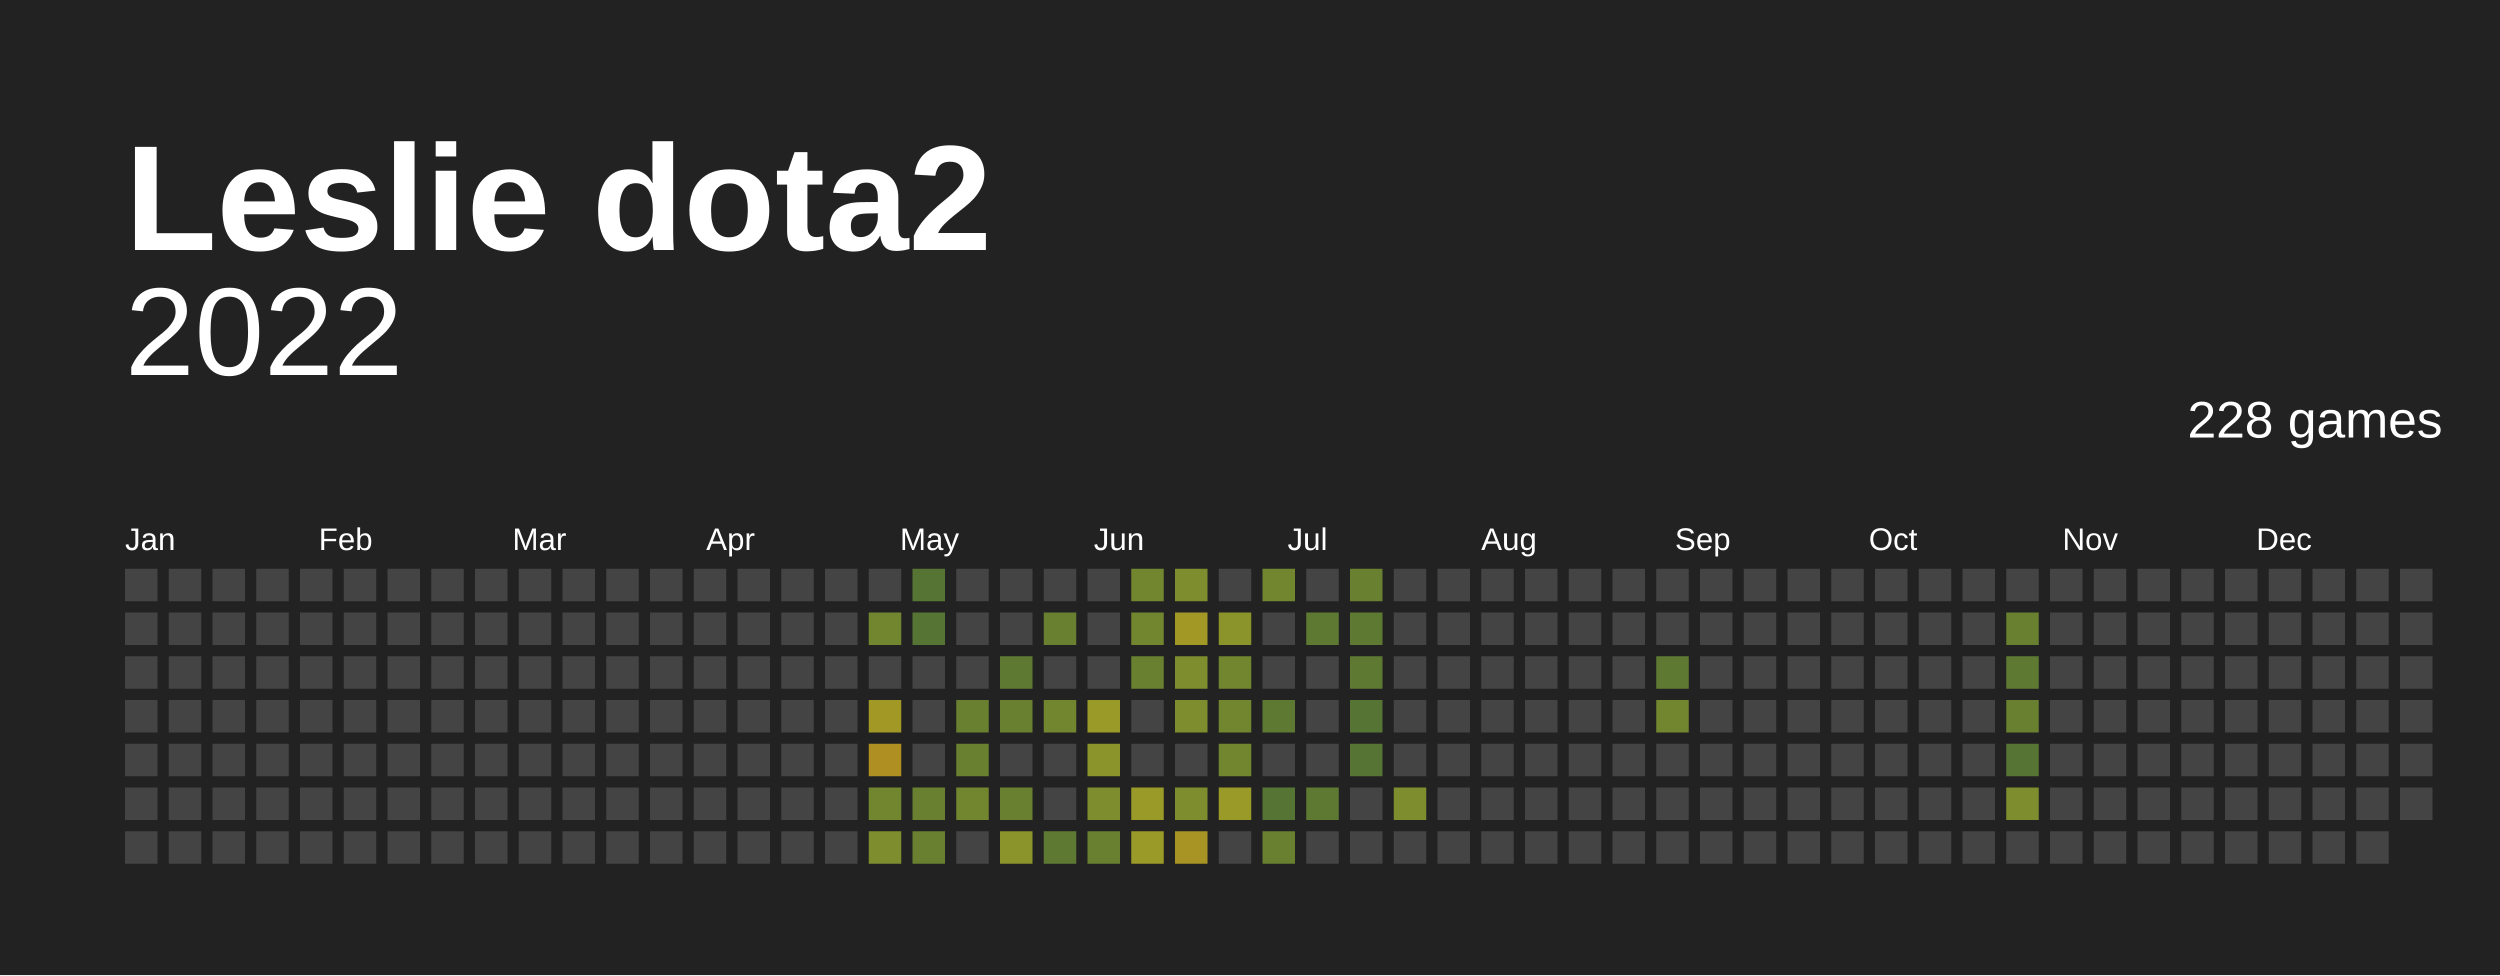
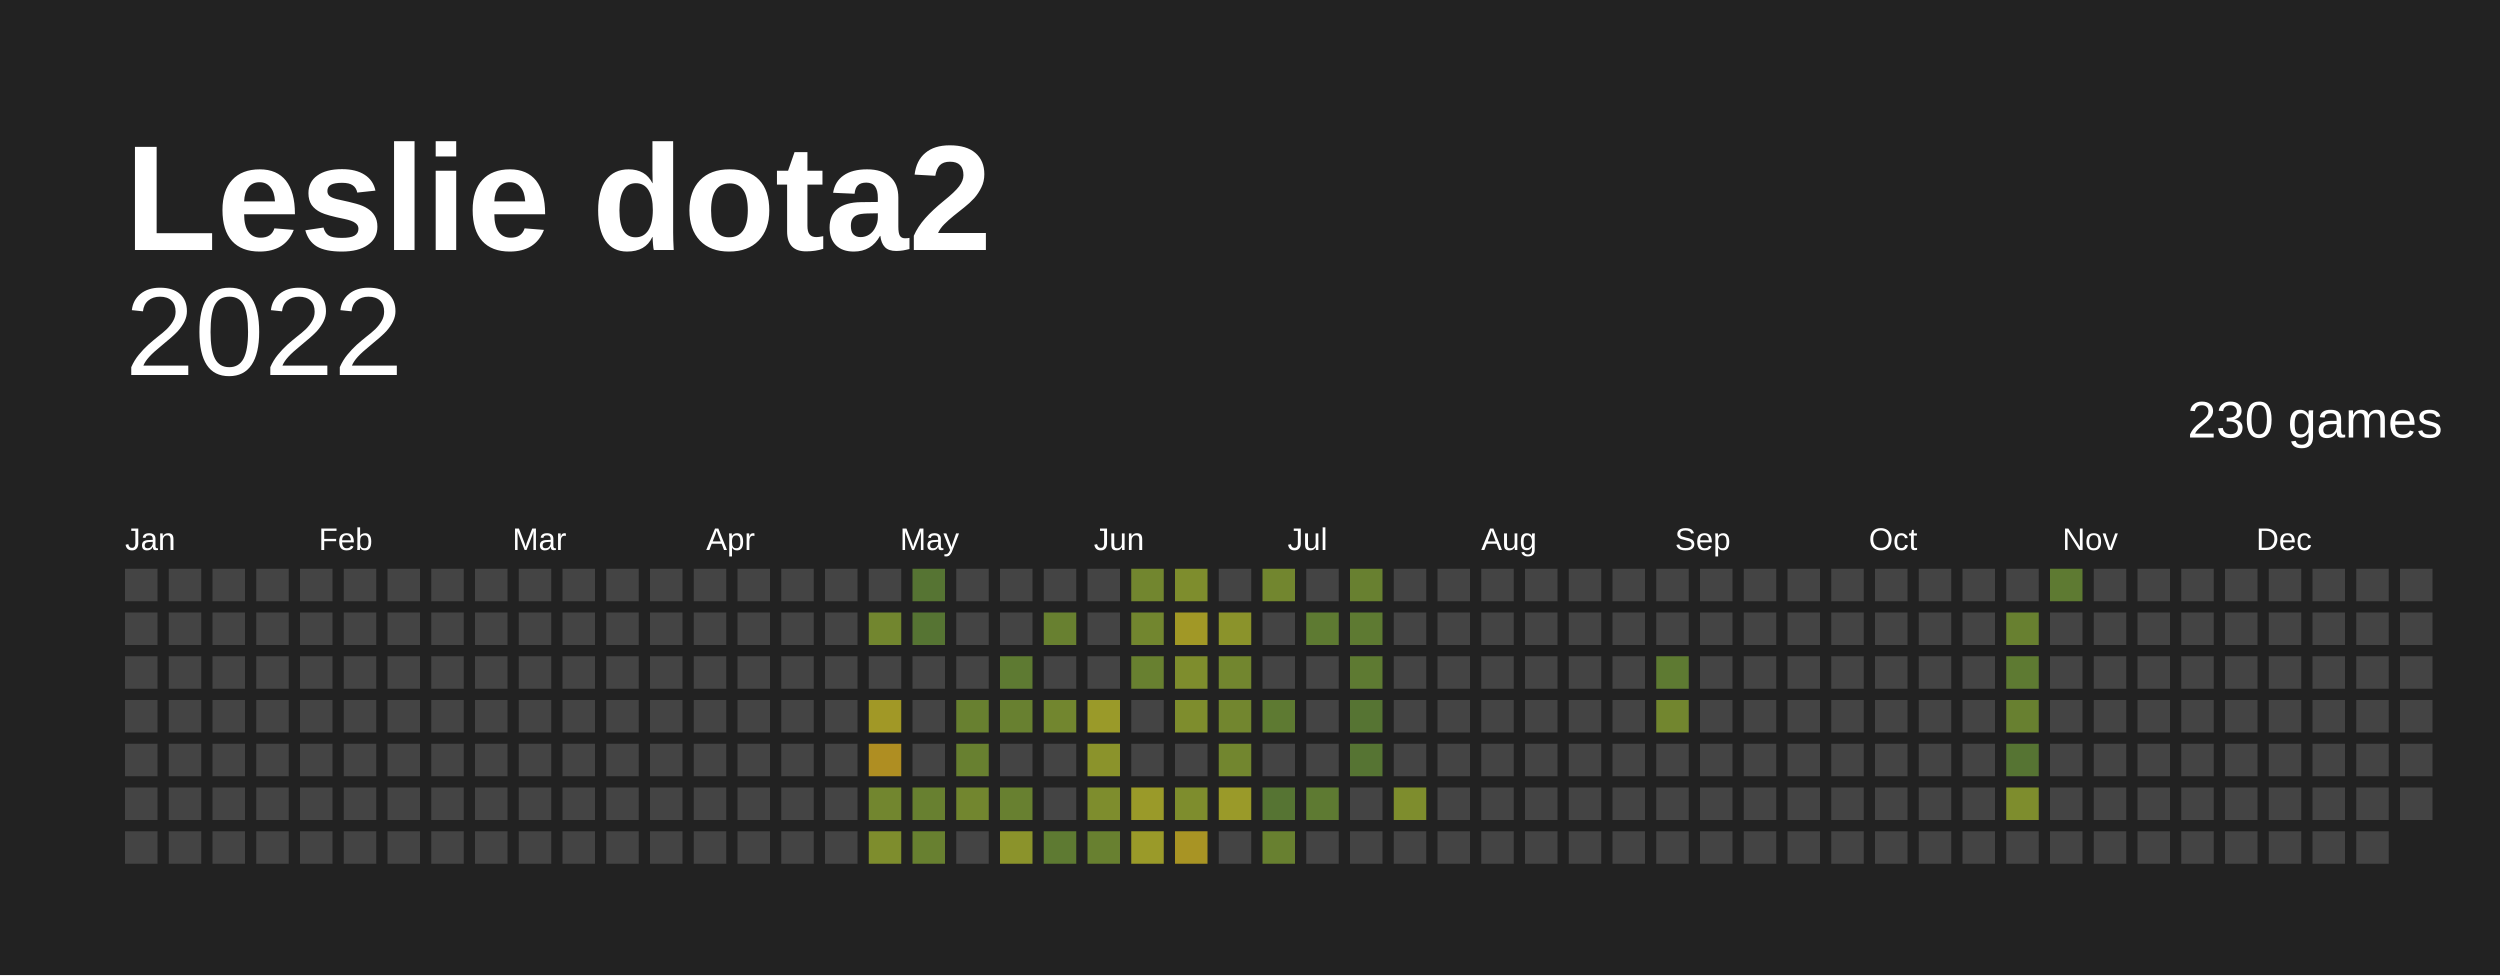
<svg xmlns="http://www.w3.org/2000/svg" baseProfile="full" height="78mm" version="1.1" viewBox="0,0,200,78" width="200mm">
  <defs />
  <rect fill="#222222" height="78" width="200" x="0" y="0" />
  <text fill="#FFFFFF" style="font-size:12px; font-family:Arial; font-weight:bold;" x="10" y="20">Leslie dota2</text>
  <text alignment-baseline="hanging" fill="#FFFFFF" style="font-size:10.0px; font-family:Arial;" x="10" y="30">2022</text>
-   <text alignment-baseline="hanging" fill="#FFFFFF" style="font-size:4.125px; font-family:Arial;" x="175" y="35">228 games</text>
+   <text alignment-baseline="hanging" fill="#FFFFFF" style="font-size:4.125px; font-family:Arial;" x="175" y="35">230 games</text>
  <text fill="#FFFFFF" style="font-size:2.5px; font-family:Arial" x="10.0" y="44">Jan</text>
  <text fill="#FFFFFF" style="font-size:2.5px; font-family:Arial" x="25.5" y="44">Feb</text>
  <text fill="#FFFFFF" style="font-size:2.5px; font-family:Arial" x="41.0" y="44">Mar</text>
  <text fill="#FFFFFF" style="font-size:2.5px; font-family:Arial" x="56.5" y="44">Apr</text>
  <text fill="#FFFFFF" style="font-size:2.5px; font-family:Arial" x="72.0" y="44">May</text>
  <text fill="#FFFFFF" style="font-size:2.5px; font-family:Arial" x="87.5" y="44">Jun</text>
  <text fill="#FFFFFF" style="font-size:2.5px; font-family:Arial" x="103.0" y="44">Jul</text>
  <text fill="#FFFFFF" style="font-size:2.5px; font-family:Arial" x="118.5" y="44">Aug</text>
  <text fill="#FFFFFF" style="font-size:2.5px; font-family:Arial" x="134.0" y="44">Sep</text>
  <text fill="#FFFFFF" style="font-size:2.5px; font-family:Arial" x="149.5" y="44">Oct</text>
  <text fill="#FFFFFF" style="font-size:2.5px; font-family:Arial" x="165.0" y="44">Nov</text>
  <text fill="#FFFFFF" style="font-size:2.5px; font-family:Arial" x="180.5" y="44">Dec</text>
  <rect fill="#444444" height="2.6" width="2.6" x="10.0" y="45.5" />
  <rect fill="#444444" height="2.6" width="2.6" x="10.0" y="49.0" />
  <rect fill="#444444" height="2.6" width="2.6" x="10.0" y="52.5" />
  <rect fill="#444444" height="2.6" width="2.6" x="10.0" y="56.0" />
  <rect fill="#444444" height="2.6" width="2.6" x="10.0" y="59.5" />
  <rect fill="#444444" height="2.6" width="2.6" x="10.0" y="63.0" />
  <rect fill="#444444" height="2.6" width="2.6" x="10.0" y="66.5" />
  <rect fill="#444444" height="2.6" width="2.6" x="13.5" y="45.5" />
  <rect fill="#444444" height="2.6" width="2.6" x="13.5" y="49.0" />
  <rect fill="#444444" height="2.6" width="2.6" x="13.5" y="52.5" />
  <rect fill="#444444" height="2.6" width="2.6" x="13.5" y="56.0" />
  <rect fill="#444444" height="2.6" width="2.6" x="13.5" y="59.5" />
  <rect fill="#444444" height="2.6" width="2.6" x="13.5" y="63.0" />
  <rect fill="#444444" height="2.6" width="2.6" x="13.5" y="66.5" />
  <rect fill="#444444" height="2.6" width="2.6" x="17.0" y="45.5" />
  <rect fill="#444444" height="2.6" width="2.6" x="17.0" y="49.0" />
  <rect fill="#444444" height="2.6" width="2.6" x="17.0" y="52.5" />
  <rect fill="#444444" height="2.6" width="2.6" x="17.0" y="56.0" />
  <rect fill="#444444" height="2.6" width="2.6" x="17.0" y="59.5" />
  <rect fill="#444444" height="2.6" width="2.6" x="17.0" y="63.0" />
  <rect fill="#444444" height="2.6" width="2.6" x="17.0" y="66.5" />
  <rect fill="#444444" height="2.6" width="2.6" x="20.5" y="45.5" />
  <rect fill="#444444" height="2.6" width="2.6" x="20.5" y="49.0" />
  <rect fill="#444444" height="2.6" width="2.6" x="20.5" y="52.5" />
  <rect fill="#444444" height="2.6" width="2.6" x="20.5" y="56.0" />
  <rect fill="#444444" height="2.6" width="2.6" x="20.5" y="59.5" />
  <rect fill="#444444" height="2.6" width="2.6" x="20.5" y="63.0" />
  <rect fill="#444444" height="2.6" width="2.6" x="20.5" y="66.5" />
  <rect fill="#444444" height="2.6" width="2.6" x="24.0" y="45.5" />
  <rect fill="#444444" height="2.6" width="2.6" x="24.0" y="49.0" />
  <rect fill="#444444" height="2.6" width="2.6" x="24.0" y="52.5" />
  <rect fill="#444444" height="2.6" width="2.6" x="24.0" y="56.0" />
  <rect fill="#444444" height="2.6" width="2.6" x="24.0" y="59.5" />
  <rect fill="#444444" height="2.6" width="2.6" x="24.0" y="63.0" />
  <rect fill="#444444" height="2.6" width="2.6" x="24.0" y="66.5" />
  <rect fill="#444444" height="2.6" width="2.6" x="27.5" y="45.5" />
  <rect fill="#444444" height="2.6" width="2.6" x="27.5" y="49.0" />
  <rect fill="#444444" height="2.6" width="2.6" x="27.5" y="52.5" />
  <rect fill="#444444" height="2.6" width="2.6" x="27.5" y="56.0" />
  <rect fill="#444444" height="2.6" width="2.6" x="27.5" y="59.5" />
  <rect fill="#444444" height="2.6" width="2.6" x="27.5" y="63.0" />
  <rect fill="#444444" height="2.6" width="2.6" x="27.5" y="66.5" />
  <rect fill="#444444" height="2.6" width="2.6" x="31.0" y="45.5" />
  <rect fill="#444444" height="2.6" width="2.6" x="31.0" y="49.0" />
  <rect fill="#444444" height="2.6" width="2.6" x="31.0" y="52.5" />
  <rect fill="#444444" height="2.6" width="2.6" x="31.0" y="56.0" />
  <rect fill="#444444" height="2.6" width="2.6" x="31.0" y="59.5" />
  <rect fill="#444444" height="2.6" width="2.6" x="31.0" y="63.0" />
  <rect fill="#444444" height="2.6" width="2.6" x="31.0" y="66.5" />
  <rect fill="#444444" height="2.6" width="2.6" x="34.5" y="45.5" />
  <rect fill="#444444" height="2.6" width="2.6" x="34.5" y="49.0" />
  <rect fill="#444444" height="2.6" width="2.6" x="34.5" y="52.5" />
  <rect fill="#444444" height="2.6" width="2.6" x="34.5" y="56.0" />
  <rect fill="#444444" height="2.6" width="2.6" x="34.5" y="59.5" />
  <rect fill="#444444" height="2.6" width="2.6" x="34.5" y="63.0" />
  <rect fill="#444444" height="2.6" width="2.6" x="34.5" y="66.5" />
  <rect fill="#444444" height="2.6" width="2.6" x="38.0" y="45.5" />
  <rect fill="#444444" height="2.6" width="2.6" x="38.0" y="49.0" />
  <rect fill="#444444" height="2.6" width="2.6" x="38.0" y="52.5" />
  <rect fill="#444444" height="2.6" width="2.6" x="38.0" y="56.0" />
  <rect fill="#444444" height="2.6" width="2.6" x="38.0" y="59.5" />
  <rect fill="#444444" height="2.6" width="2.6" x="38.0" y="63.0" />
  <rect fill="#444444" height="2.6" width="2.6" x="38.0" y="66.5" />
  <rect fill="#444444" height="2.6" width="2.6" x="41.5" y="45.5" />
  <rect fill="#444444" height="2.6" width="2.6" x="41.5" y="49.0" />
  <rect fill="#444444" height="2.6" width="2.6" x="41.5" y="52.5" />
  <rect fill="#444444" height="2.6" width="2.6" x="41.5" y="56.0" />
  <rect fill="#444444" height="2.6" width="2.6" x="41.5" y="59.5" />
  <rect fill="#444444" height="2.6" width="2.6" x="41.5" y="63.0" />
  <rect fill="#444444" height="2.6" width="2.6" x="41.5" y="66.5" />
  <rect fill="#444444" height="2.6" width="2.6" x="45.0" y="45.5" />
  <rect fill="#444444" height="2.6" width="2.6" x="45.0" y="49.0" />
  <rect fill="#444444" height="2.6" width="2.6" x="45.0" y="52.5" />
  <rect fill="#444444" height="2.6" width="2.6" x="45.0" y="56.0" />
  <rect fill="#444444" height="2.6" width="2.6" x="45.0" y="59.5" />
  <rect fill="#444444" height="2.6" width="2.6" x="45.0" y="63.0" />
  <rect fill="#444444" height="2.6" width="2.6" x="45.0" y="66.5" />
  <rect fill="#444444" height="2.6" width="2.6" x="48.5" y="45.5" />
  <rect fill="#444444" height="2.6" width="2.6" x="48.5" y="49.0" />
  <rect fill="#444444" height="2.6" width="2.6" x="48.5" y="52.5" />
  <rect fill="#444444" height="2.6" width="2.6" x="48.5" y="56.0" />
  <rect fill="#444444" height="2.6" width="2.6" x="48.5" y="59.5" />
  <rect fill="#444444" height="2.6" width="2.6" x="48.5" y="63.0" />
  <rect fill="#444444" height="2.6" width="2.6" x="48.5" y="66.5" />
  <rect fill="#444444" height="2.6" width="2.6" x="52.0" y="45.5" />
  <rect fill="#444444" height="2.6" width="2.6" x="52.0" y="49.0" />
  <rect fill="#444444" height="2.6" width="2.6" x="52.0" y="52.5" />
  <rect fill="#444444" height="2.6" width="2.6" x="52.0" y="56.0" />
  <rect fill="#444444" height="2.6" width="2.6" x="52.0" y="59.5" />
  <rect fill="#444444" height="2.6" width="2.6" x="52.0" y="63.0" />
  <rect fill="#444444" height="2.6" width="2.6" x="52.0" y="66.5" />
  <rect fill="#444444" height="2.6" width="2.6" x="55.5" y="45.5" />
  <rect fill="#444444" height="2.6" width="2.6" x="55.5" y="49.0" />
  <rect fill="#444444" height="2.6" width="2.6" x="55.5" y="52.5" />
  <rect fill="#444444" height="2.6" width="2.6" x="55.5" y="56.0" />
  <rect fill="#444444" height="2.6" width="2.6" x="55.5" y="59.5" />
  <rect fill="#444444" height="2.6" width="2.6" x="55.5" y="63.0" />
  <rect fill="#444444" height="2.6" width="2.6" x="55.5" y="66.5" />
  <rect fill="#444444" height="2.6" width="2.6" x="59.0" y="45.5" />
  <rect fill="#444444" height="2.6" width="2.6" x="59.0" y="49.0" />
  <rect fill="#444444" height="2.6" width="2.6" x="59.0" y="52.5" />
  <rect fill="#444444" height="2.6" width="2.6" x="59.0" y="56.0" />
  <rect fill="#444444" height="2.6" width="2.6" x="59.0" y="59.5" />
  <rect fill="#444444" height="2.6" width="2.6" x="59.0" y="63.0" />
  <rect fill="#444444" height="2.6" width="2.6" x="59.0" y="66.5" />
  <rect fill="#444444" height="2.6" width="2.6" x="62.5" y="45.5" />
  <rect fill="#444444" height="2.6" width="2.6" x="62.5" y="49.0" />
  <rect fill="#444444" height="2.6" width="2.6" x="62.5" y="52.5" />
  <rect fill="#444444" height="2.6" width="2.6" x="62.5" y="56.0" />
  <rect fill="#444444" height="2.6" width="2.6" x="62.5" y="59.5" />
  <rect fill="#444444" height="2.6" width="2.6" x="62.5" y="63.0" />
  <rect fill="#444444" height="2.6" width="2.6" x="62.5" y="66.5" />
  <rect fill="#444444" height="2.6" width="2.6" x="66.0" y="45.5" />
  <rect fill="#444444" height="2.6" width="2.6" x="66.0" y="49.0" />
  <rect fill="#444444" height="2.6" width="2.6" x="66.0" y="52.5" />
  <rect fill="#444444" height="2.6" width="2.6" x="66.0" y="56.0" />
  <rect fill="#444444" height="2.6" width="2.6" x="66.0" y="59.5" />
  <rect fill="#444444" height="2.6" width="2.6" x="66.0" y="63.0" />
  <rect fill="#444444" height="2.6" width="2.6" x="66.0" y="66.5" />
  <rect fill="#444444" height="2.6" width="2.6" x="69.5" y="45.5" />
  <rect fill="#72862f" height="2.6" width="2.6" x="69.5" y="49.0" />
  <rect fill="#444444" height="2.6" width="2.6" x="69.5" y="52.5" />
  <rect fill="#a19826" height="2.6" width="2.6" x="69.5" y="56.0" />
  <rect fill="#af8e22" height="2.6" width="2.6" x="69.5" y="59.5" />
  <rect fill="#72862f" height="2.6" width="2.6" x="69.5" y="63.0" />
  <rect fill="#7e8d2d" height="2.6" width="2.6" x="69.5" y="66.5" />
  <rect fill="#567433" height="2.6" width="2.6" x="73.0" y="45.5" />
  <rect fill="#567433" height="2.6" width="2.6" x="73.0" y="49.0" />
  <rect fill="#444444" height="2.6" width="2.6" x="73.0" y="52.5" />
  <rect fill="#444444" height="2.6" width="2.6" x="73.0" y="56.0" />
  <rect fill="#444444" height="2.6" width="2.6" x="73.0" y="59.5" />
  <rect fill="#688030" height="2.6" width="2.6" x="73.0" y="63.0" />
  <rect fill="#688030" height="2.6" width="2.6" x="73.0" y="66.5" />
  <rect fill="#444444" height="2.6" width="2.6" x="76.5" y="45.5" />
  <rect fill="#444444" height="2.6" width="2.6" x="76.5" y="49.0" />
  <rect fill="#444444" height="2.6" width="2.6" x="76.5" y="52.5" />
  <rect fill="#688030" height="2.6" width="2.6" x="76.5" y="56.0" />
  <rect fill="#688030" height="2.6" width="2.6" x="76.5" y="59.5" />
  <rect fill="#72862f" height="2.6" width="2.6" x="76.5" y="63.0" />
  <rect fill="#444444" height="2.6" width="2.6" x="76.5" y="66.5" />
  <rect fill="#444444" height="2.6" width="2.6" x="80.0" y="45.5" />
  <rect fill="#444444" height="2.6" width="2.6" x="80.0" y="49.0" />
  <rect fill="#5e7a32" height="2.6" width="2.6" x="80.0" y="52.5" />
  <rect fill="#688030" height="2.6" width="2.6" x="80.0" y="56.0" />
  <rect fill="#444444" height="2.6" width="2.6" x="80.0" y="59.5" />
  <rect fill="#688030" height="2.6" width="2.6" x="80.0" y="63.0" />
  <rect fill="#8b932b" height="2.6" width="2.6" x="80.0" y="66.5" />
  <rect fill="#444444" height="2.6" width="2.6" x="83.5" y="45.5" />
  <rect fill="#688030" height="2.6" width="2.6" x="83.5" y="49.0" />
  <rect fill="#444444" height="2.6" width="2.6" x="83.5" y="52.5" />
  <rect fill="#72862f" height="2.6" width="2.6" x="83.5" y="56.0" />
  <rect fill="#444444" height="2.6" width="2.6" x="83.5" y="59.5" />
  <rect fill="#444444" height="2.6" width="2.6" x="83.5" y="63.0" />
  <rect fill="#5e7a32" height="2.6" width="2.6" x="83.5" y="66.5" />
  <rect fill="#444444" height="2.6" width="2.6" x="87.0" y="45.5" />
  <rect fill="#444444" height="2.6" width="2.6" x="87.0" y="49.0" />
  <rect fill="#444444" height="2.6" width="2.6" x="87.0" y="52.5" />
  <rect fill="#9a9a29" height="2.6" width="2.6" x="87.0" y="56.0" />
  <rect fill="#8b932b" height="2.6" width="2.6" x="87.0" y="59.5" />
  <rect fill="#7e8d2d" height="2.6" width="2.6" x="87.0" y="63.0" />
  <rect fill="#688030" height="2.6" width="2.6" x="87.0" y="66.5" />
  <rect fill="#72862f" height="2.6" width="2.6" x="90.5" y="45.5" />
  <rect fill="#72862f" height="2.6" width="2.6" x="90.5" y="49.0" />
  <rect fill="#688030" height="2.6" width="2.6" x="90.5" y="52.5" />
  <rect fill="#444444" height="2.6" width="2.6" x="90.5" y="56.0" />
  <rect fill="#444444" height="2.6" width="2.6" x="90.5" y="59.5" />
  <rect fill="#9a9a29" height="2.6" width="2.6" x="90.5" y="63.0" />
  <rect fill="#9a9a29" height="2.6" width="2.6" x="90.5" y="66.5" />
  <rect fill="#7e8d2d" height="2.6" width="2.6" x="94.0" y="45.5" />
  <rect fill="#a19826" height="2.6" width="2.6" x="94.0" y="49.0" />
  <rect fill="#7e8d2d" height="2.6" width="2.6" x="94.0" y="52.5" />
  <rect fill="#7e8d2d" height="2.6" width="2.6" x="94.0" y="56.0" />
  <rect fill="#444444" height="2.6" width="2.6" x="94.0" y="59.5" />
  <rect fill="#7e8d2d" height="2.6" width="2.6" x="94.0" y="63.0" />
  <rect fill="#a89424" height="2.6" width="2.6" x="94.0" y="66.5" />
  <rect fill="#444444" height="2.6" width="2.6" x="97.5" y="45.5" />
  <rect fill="#8b932b" height="2.6" width="2.6" x="97.5" y="49.0" />
  <rect fill="#72862f" height="2.6" width="2.6" x="97.5" y="52.5" />
  <rect fill="#72862f" height="2.6" width="2.6" x="97.5" y="56.0" />
  <rect fill="#72862f" height="2.6" width="2.6" x="97.5" y="59.5" />
  <rect fill="#9a9a29" height="2.6" width="2.6" x="97.5" y="63.0" />
  <rect fill="#444444" height="2.6" width="2.6" x="97.5" y="66.5" />
  <rect fill="#72862f" height="2.6" width="2.6" x="101.0" y="45.5" />
  <rect fill="#444444" height="2.6" width="2.6" x="101.0" y="49.0" />
  <rect fill="#444444" height="2.6" width="2.6" x="101.0" y="52.5" />
  <rect fill="#5e7a32" height="2.6" width="2.6" x="101.0" y="56.0" />
  <rect fill="#444444" height="2.6" width="2.6" x="101.0" y="59.5" />
  <rect fill="#567433" height="2.6" width="2.6" x="101.0" y="63.0" />
  <rect fill="#688030" height="2.6" width="2.6" x="101.0" y="66.5" />
  <rect fill="#444444" height="2.6" width="2.6" x="104.5" y="45.5" />
  <rect fill="#5e7a32" height="2.6" width="2.6" x="104.5" y="49.0" />
  <rect fill="#444444" height="2.6" width="2.6" x="104.5" y="52.5" />
  <rect fill="#444444" height="2.6" width="2.6" x="104.5" y="56.0" />
  <rect fill="#444444" height="2.6" width="2.6" x="104.5" y="59.5" />
  <rect fill="#5e7a32" height="2.6" width="2.6" x="104.5" y="63.0" />
  <rect fill="#444444" height="2.6" width="2.6" x="104.5" y="66.5" />
  <rect fill="#688030" height="2.6" width="2.6" x="108.0" y="45.5" />
  <rect fill="#5e7a32" height="2.6" width="2.6" x="108.0" y="49.0" />
  <rect fill="#5e7a32" height="2.6" width="2.6" x="108.0" y="52.5" />
  <rect fill="#567433" height="2.6" width="2.6" x="108.0" y="56.0" />
  <rect fill="#567433" height="2.6" width="2.6" x="108.0" y="59.5" />
  <rect fill="#444444" height="2.6" width="2.6" x="108.0" y="63.0" />
  <rect fill="#444444" height="2.6" width="2.6" x="108.0" y="66.5" />
  <rect fill="#444444" height="2.6" width="2.6" x="111.5" y="45.5" />
  <rect fill="#444444" height="2.6" width="2.6" x="111.5" y="49.0" />
  <rect fill="#444444" height="2.6" width="2.6" x="111.5" y="52.5" />
  <rect fill="#444444" height="2.6" width="2.6" x="111.5" y="56.0" />
  <rect fill="#444444" height="2.6" width="2.6" x="111.5" y="59.5" />
  <rect fill="#7e8d2d" height="2.6" width="2.6" x="111.5" y="63.0" />
  <rect fill="#444444" height="2.6" width="2.6" x="111.5" y="66.5" />
  <rect fill="#444444" height="2.6" width="2.6" x="115.0" y="45.5" />
  <rect fill="#444444" height="2.6" width="2.6" x="115.0" y="49.0" />
  <rect fill="#444444" height="2.6" width="2.6" x="115.0" y="52.5" />
  <rect fill="#444444" height="2.6" width="2.6" x="115.0" y="56.0" />
  <rect fill="#444444" height="2.6" width="2.6" x="115.0" y="59.5" />
  <rect fill="#444444" height="2.6" width="2.6" x="115.0" y="63.0" />
  <rect fill="#444444" height="2.6" width="2.6" x="115.0" y="66.5" />
  <rect fill="#444444" height="2.6" width="2.6" x="118.5" y="45.5" />
  <rect fill="#444444" height="2.6" width="2.6" x="118.5" y="49.0" />
  <rect fill="#444444" height="2.6" width="2.6" x="118.5" y="52.5" />
  <rect fill="#444444" height="2.6" width="2.6" x="118.5" y="56.0" />
  <rect fill="#444444" height="2.6" width="2.6" x="118.5" y="59.5" />
  <rect fill="#444444" height="2.6" width="2.6" x="118.5" y="63.0" />
  <rect fill="#444444" height="2.6" width="2.6" x="118.5" y="66.5" />
  <rect fill="#444444" height="2.6" width="2.6" x="122.0" y="45.5" />
  <rect fill="#444444" height="2.6" width="2.6" x="122.0" y="49.0" />
  <rect fill="#444444" height="2.6" width="2.6" x="122.0" y="52.5" />
  <rect fill="#444444" height="2.6" width="2.6" x="122.0" y="56.0" />
  <rect fill="#444444" height="2.6" width="2.6" x="122.0" y="59.5" />
  <rect fill="#444444" height="2.6" width="2.6" x="122.0" y="63.0" />
  <rect fill="#444444" height="2.6" width="2.6" x="122.0" y="66.5" />
  <rect fill="#444444" height="2.6" width="2.6" x="125.5" y="45.5" />
  <rect fill="#444444" height="2.6" width="2.6" x="125.5" y="49.0" />
  <rect fill="#444444" height="2.6" width="2.6" x="125.5" y="52.5" />
  <rect fill="#444444" height="2.6" width="2.6" x="125.5" y="56.0" />
  <rect fill="#444444" height="2.6" width="2.6" x="125.5" y="59.5" />
  <rect fill="#444444" height="2.6" width="2.6" x="125.5" y="63.0" />
  <rect fill="#444444" height="2.6" width="2.6" x="125.5" y="66.5" />
  <rect fill="#444444" height="2.6" width="2.6" x="129.0" y="45.5" />
  <rect fill="#444444" height="2.6" width="2.6" x="129.0" y="49.0" />
  <rect fill="#444444" height="2.6" width="2.6" x="129.0" y="52.5" />
  <rect fill="#444444" height="2.6" width="2.6" x="129.0" y="56.0" />
  <rect fill="#444444" height="2.6" width="2.6" x="129.0" y="59.5" />
  <rect fill="#444444" height="2.6" width="2.6" x="129.0" y="63.0" />
  <rect fill="#444444" height="2.6" width="2.6" x="129.0" y="66.5" />
  <rect fill="#444444" height="2.6" width="2.6" x="132.5" y="45.5" />
  <rect fill="#444444" height="2.6" width="2.6" x="132.5" y="49.0" />
  <rect fill="#5e7a32" height="2.6" width="2.6" x="132.5" y="52.5" />
  <rect fill="#72862f" height="2.6" width="2.6" x="132.5" y="56.0" />
  <rect fill="#444444" height="2.6" width="2.6" x="132.5" y="59.5" />
  <rect fill="#444444" height="2.6" width="2.6" x="132.5" y="63.0" />
  <rect fill="#444444" height="2.6" width="2.6" x="132.5" y="66.5" />
  <rect fill="#444444" height="2.6" width="2.6" x="136.0" y="45.5" />
  <rect fill="#444444" height="2.6" width="2.6" x="136.0" y="49.0" />
  <rect fill="#444444" height="2.6" width="2.6" x="136.0" y="52.5" />
  <rect fill="#444444" height="2.6" width="2.6" x="136.0" y="56.0" />
  <rect fill="#444444" height="2.6" width="2.6" x="136.0" y="59.5" />
  <rect fill="#444444" height="2.6" width="2.6" x="136.0" y="63.0" />
  <rect fill="#444444" height="2.6" width="2.6" x="136.0" y="66.5" />
  <rect fill="#444444" height="2.6" width="2.6" x="139.5" y="45.5" />
  <rect fill="#444444" height="2.6" width="2.6" x="139.5" y="49.0" />
  <rect fill="#444444" height="2.6" width="2.6" x="139.5" y="52.5" />
  <rect fill="#444444" height="2.6" width="2.6" x="139.5" y="56.0" />
  <rect fill="#444444" height="2.6" width="2.6" x="139.5" y="59.5" />
  <rect fill="#444444" height="2.6" width="2.6" x="139.5" y="63.0" />
  <rect fill="#444444" height="2.6" width="2.6" x="139.5" y="66.5" />
  <rect fill="#444444" height="2.6" width="2.6" x="143.0" y="45.5" />
  <rect fill="#444444" height="2.6" width="2.6" x="143.0" y="49.0" />
  <rect fill="#444444" height="2.6" width="2.6" x="143.0" y="52.5" />
  <rect fill="#444444" height="2.6" width="2.6" x="143.0" y="56.0" />
  <rect fill="#444444" height="2.6" width="2.6" x="143.0" y="59.5" />
  <rect fill="#444444" height="2.6" width="2.6" x="143.0" y="63.0" />
  <rect fill="#444444" height="2.6" width="2.6" x="143.0" y="66.5" />
  <rect fill="#444444" height="2.6" width="2.6" x="146.5" y="45.5" />
  <rect fill="#444444" height="2.6" width="2.6" x="146.5" y="49.0" />
  <rect fill="#444444" height="2.6" width="2.6" x="146.5" y="52.5" />
  <rect fill="#444444" height="2.6" width="2.6" x="146.5" y="56.0" />
  <rect fill="#444444" height="2.6" width="2.6" x="146.5" y="59.5" />
  <rect fill="#444444" height="2.6" width="2.6" x="146.5" y="63.0" />
  <rect fill="#444444" height="2.6" width="2.6" x="146.5" y="66.5" />
  <rect fill="#444444" height="2.6" width="2.6" x="150.0" y="45.5" />
  <rect fill="#444444" height="2.6" width="2.6" x="150.0" y="49.0" />
  <rect fill="#444444" height="2.6" width="2.6" x="150.0" y="52.5" />
  <rect fill="#444444" height="2.6" width="2.6" x="150.0" y="56.0" />
  <rect fill="#444444" height="2.6" width="2.6" x="150.0" y="59.5" />
  <rect fill="#444444" height="2.6" width="2.6" x="150.0" y="63.0" />
  <rect fill="#444444" height="2.6" width="2.6" x="150.0" y="66.5" />
  <rect fill="#444444" height="2.6" width="2.6" x="153.5" y="45.5" />
  <rect fill="#444444" height="2.6" width="2.6" x="153.5" y="49.0" />
  <rect fill="#444444" height="2.6" width="2.6" x="153.5" y="52.5" />
  <rect fill="#444444" height="2.6" width="2.6" x="153.5" y="56.0" />
  <rect fill="#444444" height="2.6" width="2.6" x="153.5" y="59.5" />
  <rect fill="#444444" height="2.6" width="2.6" x="153.5" y="63.0" />
  <rect fill="#444444" height="2.6" width="2.6" x="153.5" y="66.5" />
  <rect fill="#444444" height="2.6" width="2.6" x="157.0" y="45.5" />
  <rect fill="#444444" height="2.6" width="2.6" x="157.0" y="49.0" />
  <rect fill="#444444" height="2.6" width="2.6" x="157.0" y="52.5" />
  <rect fill="#444444" height="2.6" width="2.6" x="157.0" y="56.0" />
  <rect fill="#444444" height="2.6" width="2.6" x="157.0" y="59.5" />
  <rect fill="#444444" height="2.6" width="2.6" x="157.0" y="63.0" />
  <rect fill="#444444" height="2.6" width="2.6" x="157.0" y="66.5" />
  <rect fill="#444444" height="2.6" width="2.6" x="160.5" y="45.5" />
  <rect fill="#688030" height="2.6" width="2.6" x="160.5" y="49.0" />
  <rect fill="#5e7a32" height="2.6" width="2.6" x="160.5" y="52.5" />
  <rect fill="#688030" height="2.6" width="2.6" x="160.5" y="56.0" />
  <rect fill="#567433" height="2.6" width="2.6" x="160.5" y="59.5" />
  <rect fill="#7e8d2d" height="2.6" width="2.6" x="160.5" y="63.0" />
  <rect fill="#444444" height="2.6" width="2.6" x="160.5" y="66.5" />
-   <rect fill="#444444" height="2.6" width="2.6" x="164.0" y="45.5" />
+   <rect fill="#5e7a32" height="2.6" width="2.6" x="164.0" y="45.5" />
  <rect fill="#444444" height="2.6" width="2.6" x="164.0" y="49.0" />
  <rect fill="#444444" height="2.6" width="2.6" x="164.0" y="52.5" />
  <rect fill="#444444" height="2.6" width="2.6" x="164.0" y="56.0" />
  <rect fill="#444444" height="2.6" width="2.6" x="164.0" y="59.5" />
  <rect fill="#444444" height="2.6" width="2.6" x="164.0" y="63.0" />
  <rect fill="#444444" height="2.6" width="2.6" x="164.0" y="66.5" />
  <rect fill="#444444" height="2.6" width="2.6" x="167.5" y="45.5" />
  <rect fill="#444444" height="2.6" width="2.6" x="167.5" y="49.0" />
  <rect fill="#444444" height="2.6" width="2.6" x="167.5" y="52.5" />
  <rect fill="#444444" height="2.6" width="2.6" x="167.5" y="56.0" />
  <rect fill="#444444" height="2.6" width="2.6" x="167.5" y="59.5" />
  <rect fill="#444444" height="2.6" width="2.6" x="167.5" y="63.0" />
  <rect fill="#444444" height="2.6" width="2.6" x="167.5" y="66.5" />
  <rect fill="#444444" height="2.6" width="2.6" x="171.0" y="45.5" />
  <rect fill="#444444" height="2.6" width="2.6" x="171.0" y="49.0" />
  <rect fill="#444444" height="2.6" width="2.6" x="171.0" y="52.5" />
  <rect fill="#444444" height="2.6" width="2.6" x="171.0" y="56.0" />
  <rect fill="#444444" height="2.6" width="2.6" x="171.0" y="59.5" />
  <rect fill="#444444" height="2.6" width="2.6" x="171.0" y="63.0" />
  <rect fill="#444444" height="2.6" width="2.6" x="171.0" y="66.5" />
  <rect fill="#444444" height="2.6" width="2.6" x="174.5" y="45.5" />
  <rect fill="#444444" height="2.6" width="2.6" x="174.5" y="49.0" />
  <rect fill="#444444" height="2.6" width="2.6" x="174.5" y="52.5" />
  <rect fill="#444444" height="2.6" width="2.6" x="174.5" y="56.0" />
  <rect fill="#444444" height="2.6" width="2.6" x="174.5" y="59.5" />
  <rect fill="#444444" height="2.6" width="2.6" x="174.5" y="63.0" />
  <rect fill="#444444" height="2.6" width="2.6" x="174.5" y="66.5" />
  <rect fill="#444444" height="2.6" width="2.6" x="178.0" y="45.5" />
  <rect fill="#444444" height="2.6" width="2.6" x="178.0" y="49.0" />
  <rect fill="#444444" height="2.6" width="2.6" x="178.0" y="52.5" />
  <rect fill="#444444" height="2.6" width="2.6" x="178.0" y="56.0" />
  <rect fill="#444444" height="2.6" width="2.6" x="178.0" y="59.5" />
  <rect fill="#444444" height="2.6" width="2.6" x="178.0" y="63.0" />
  <rect fill="#444444" height="2.6" width="2.6" x="178.0" y="66.5" />
  <rect fill="#444444" height="2.6" width="2.6" x="181.5" y="45.5" />
  <rect fill="#444444" height="2.6" width="2.6" x="181.5" y="49.0" />
  <rect fill="#444444" height="2.6" width="2.6" x="181.5" y="52.5" />
  <rect fill="#444444" height="2.6" width="2.6" x="181.5" y="56.0" />
  <rect fill="#444444" height="2.6" width="2.6" x="181.5" y="59.5" />
  <rect fill="#444444" height="2.6" width="2.6" x="181.5" y="63.0" />
  <rect fill="#444444" height="2.6" width="2.6" x="181.5" y="66.5" />
  <rect fill="#444444" height="2.6" width="2.6" x="185.0" y="45.5" />
  <rect fill="#444444" height="2.6" width="2.6" x="185.0" y="49.0" />
  <rect fill="#444444" height="2.6" width="2.6" x="185.0" y="52.5" />
  <rect fill="#444444" height="2.6" width="2.6" x="185.0" y="56.0" />
  <rect fill="#444444" height="2.6" width="2.6" x="185.0" y="59.5" />
  <rect fill="#444444" height="2.6" width="2.6" x="185.0" y="63.0" />
  <rect fill="#444444" height="2.6" width="2.6" x="185.0" y="66.5" />
  <rect fill="#444444" height="2.6" width="2.6" x="188.5" y="45.5" />
  <rect fill="#444444" height="2.6" width="2.6" x="188.5" y="49.0" />
  <rect fill="#444444" height="2.6" width="2.6" x="188.5" y="52.5" />
  <rect fill="#444444" height="2.6" width="2.6" x="188.5" y="56.0" />
  <rect fill="#444444" height="2.6" width="2.6" x="188.5" y="59.5" />
  <rect fill="#444444" height="2.6" width="2.6" x="188.5" y="63.0" />
  <rect fill="#444444" height="2.6" width="2.6" x="188.5" y="66.5" />
  <rect fill="#444444" height="2.6" width="2.6" x="192.0" y="45.5" />
  <rect fill="#444444" height="2.6" width="2.6" x="192.0" y="49.0" />
  <rect fill="#444444" height="2.6" width="2.6" x="192.0" y="52.5" />
  <rect fill="#444444" height="2.6" width="2.6" x="192.0" y="56.0" />
  <rect fill="#444444" height="2.6" width="2.6" x="192.0" y="59.5" />
  <rect fill="#444444" height="2.6" width="2.6" x="192.0" y="63.0" />
</svg>
